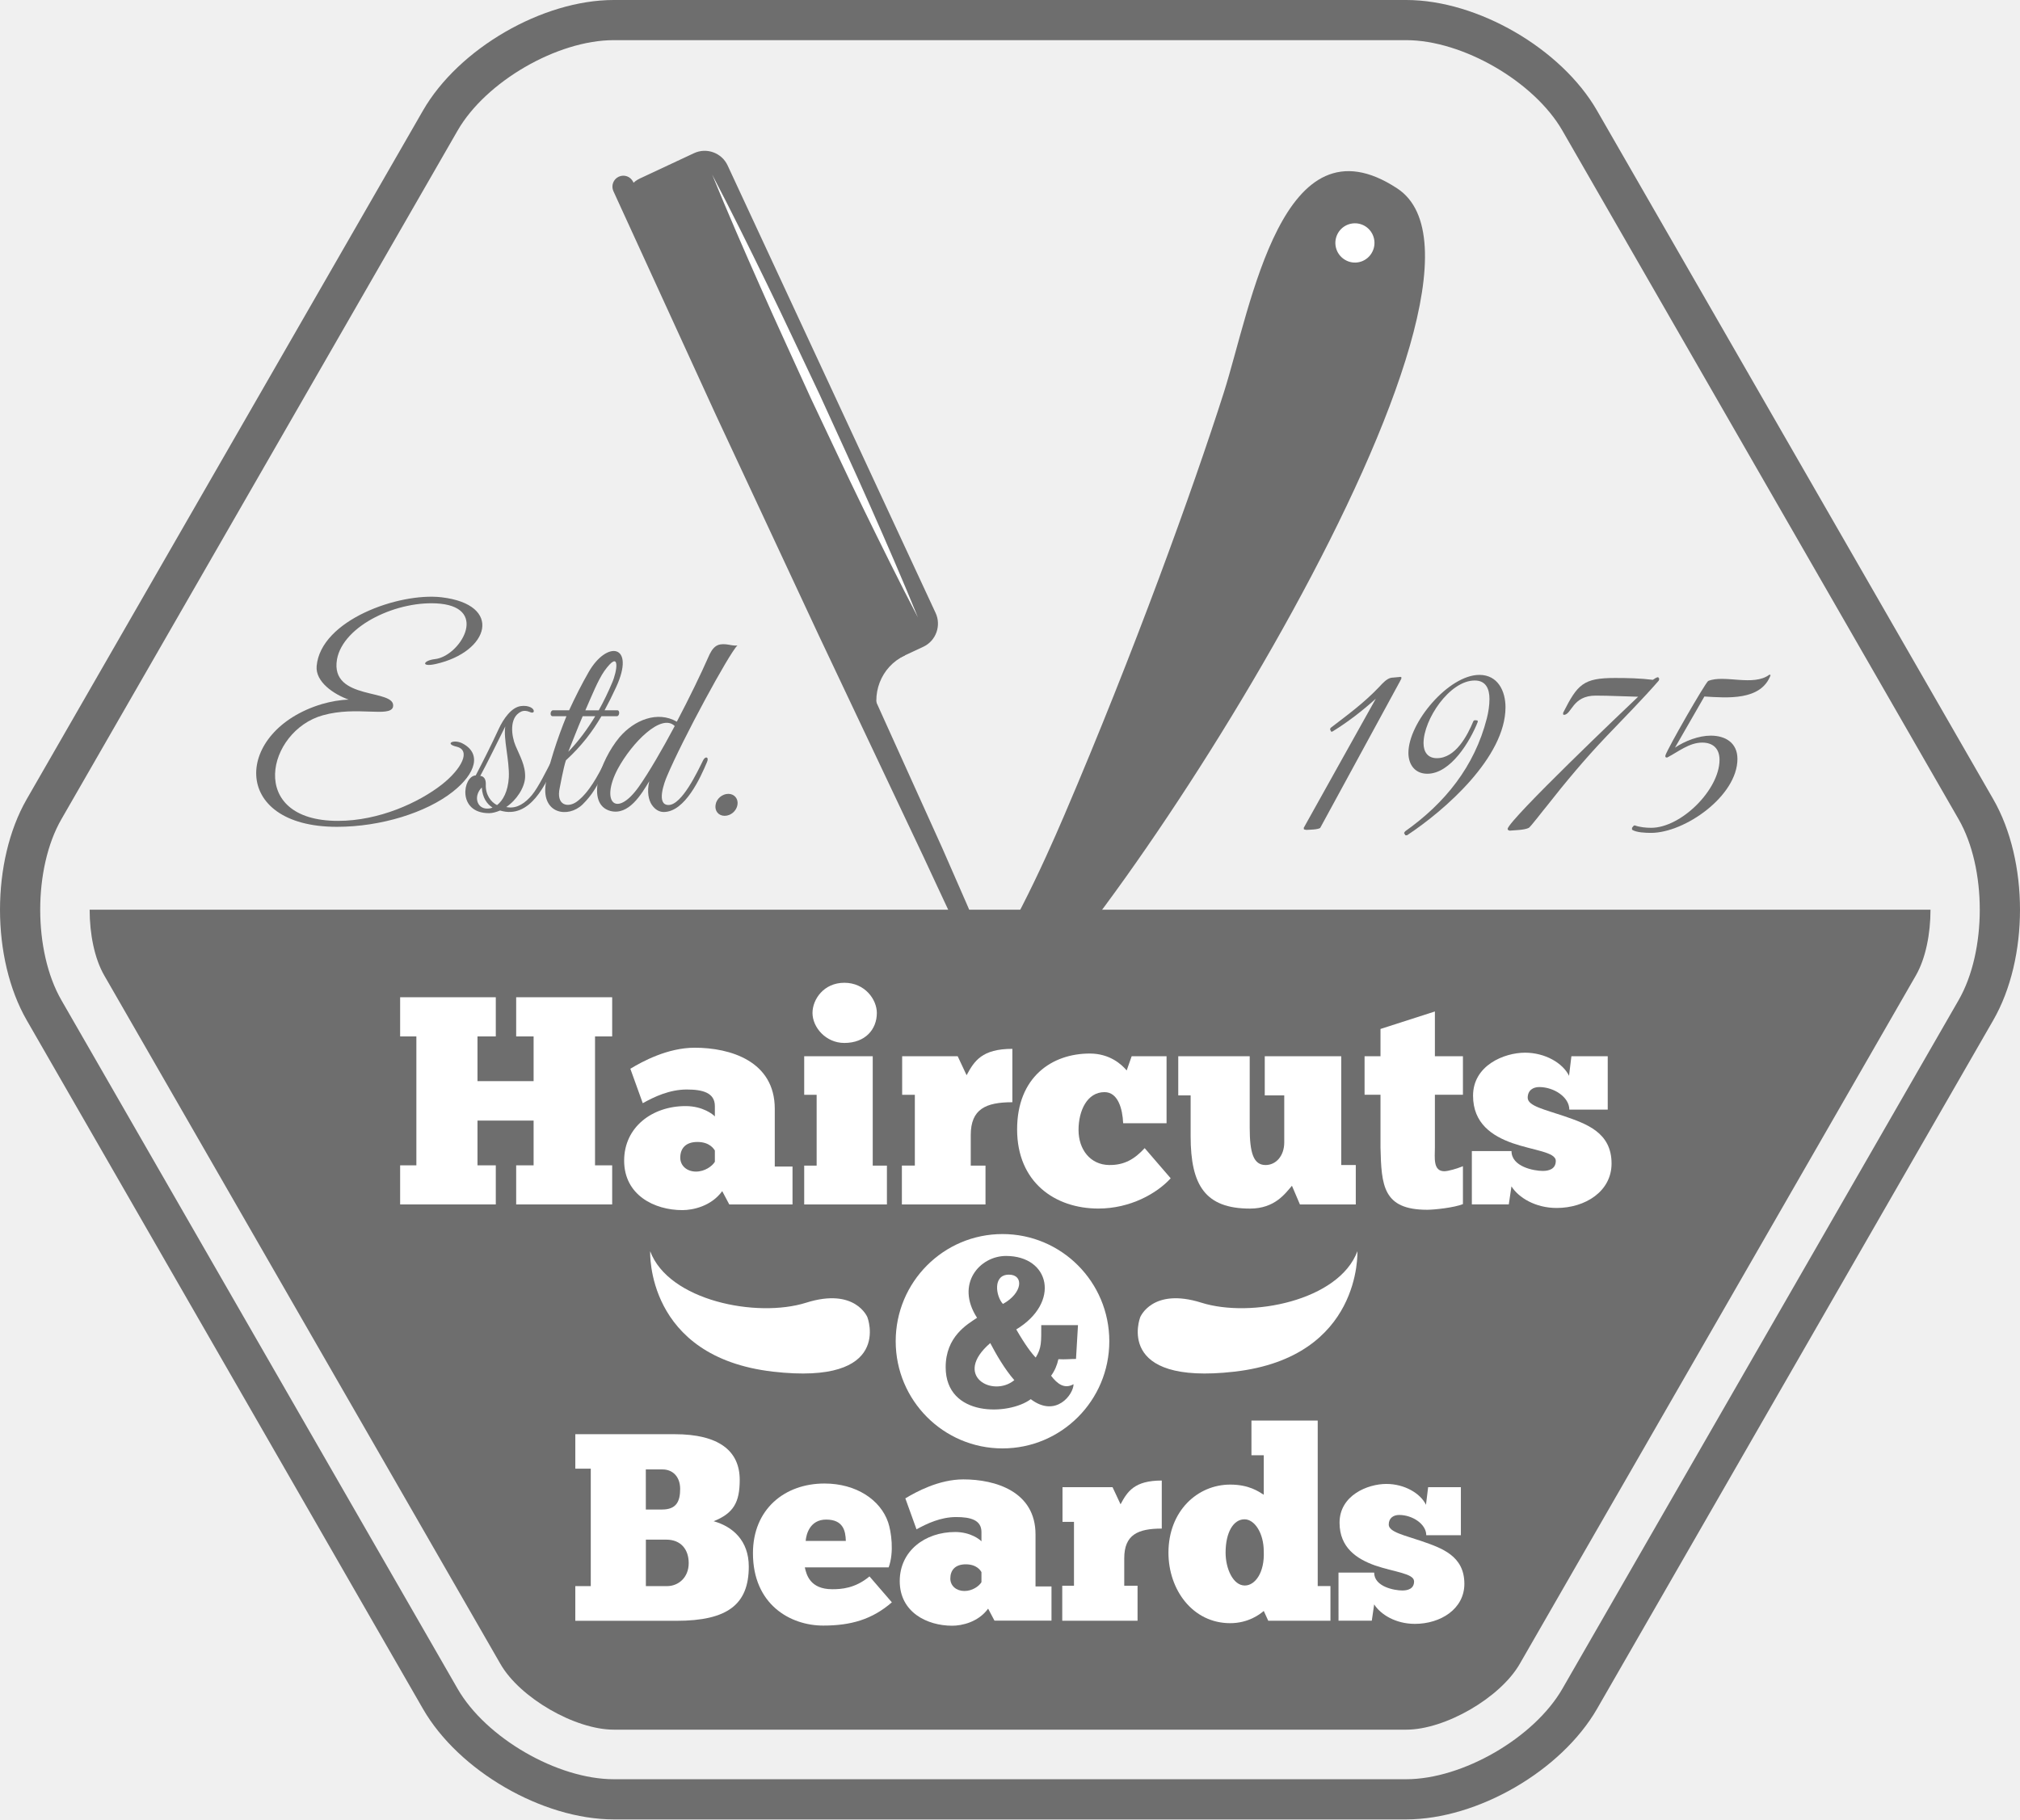
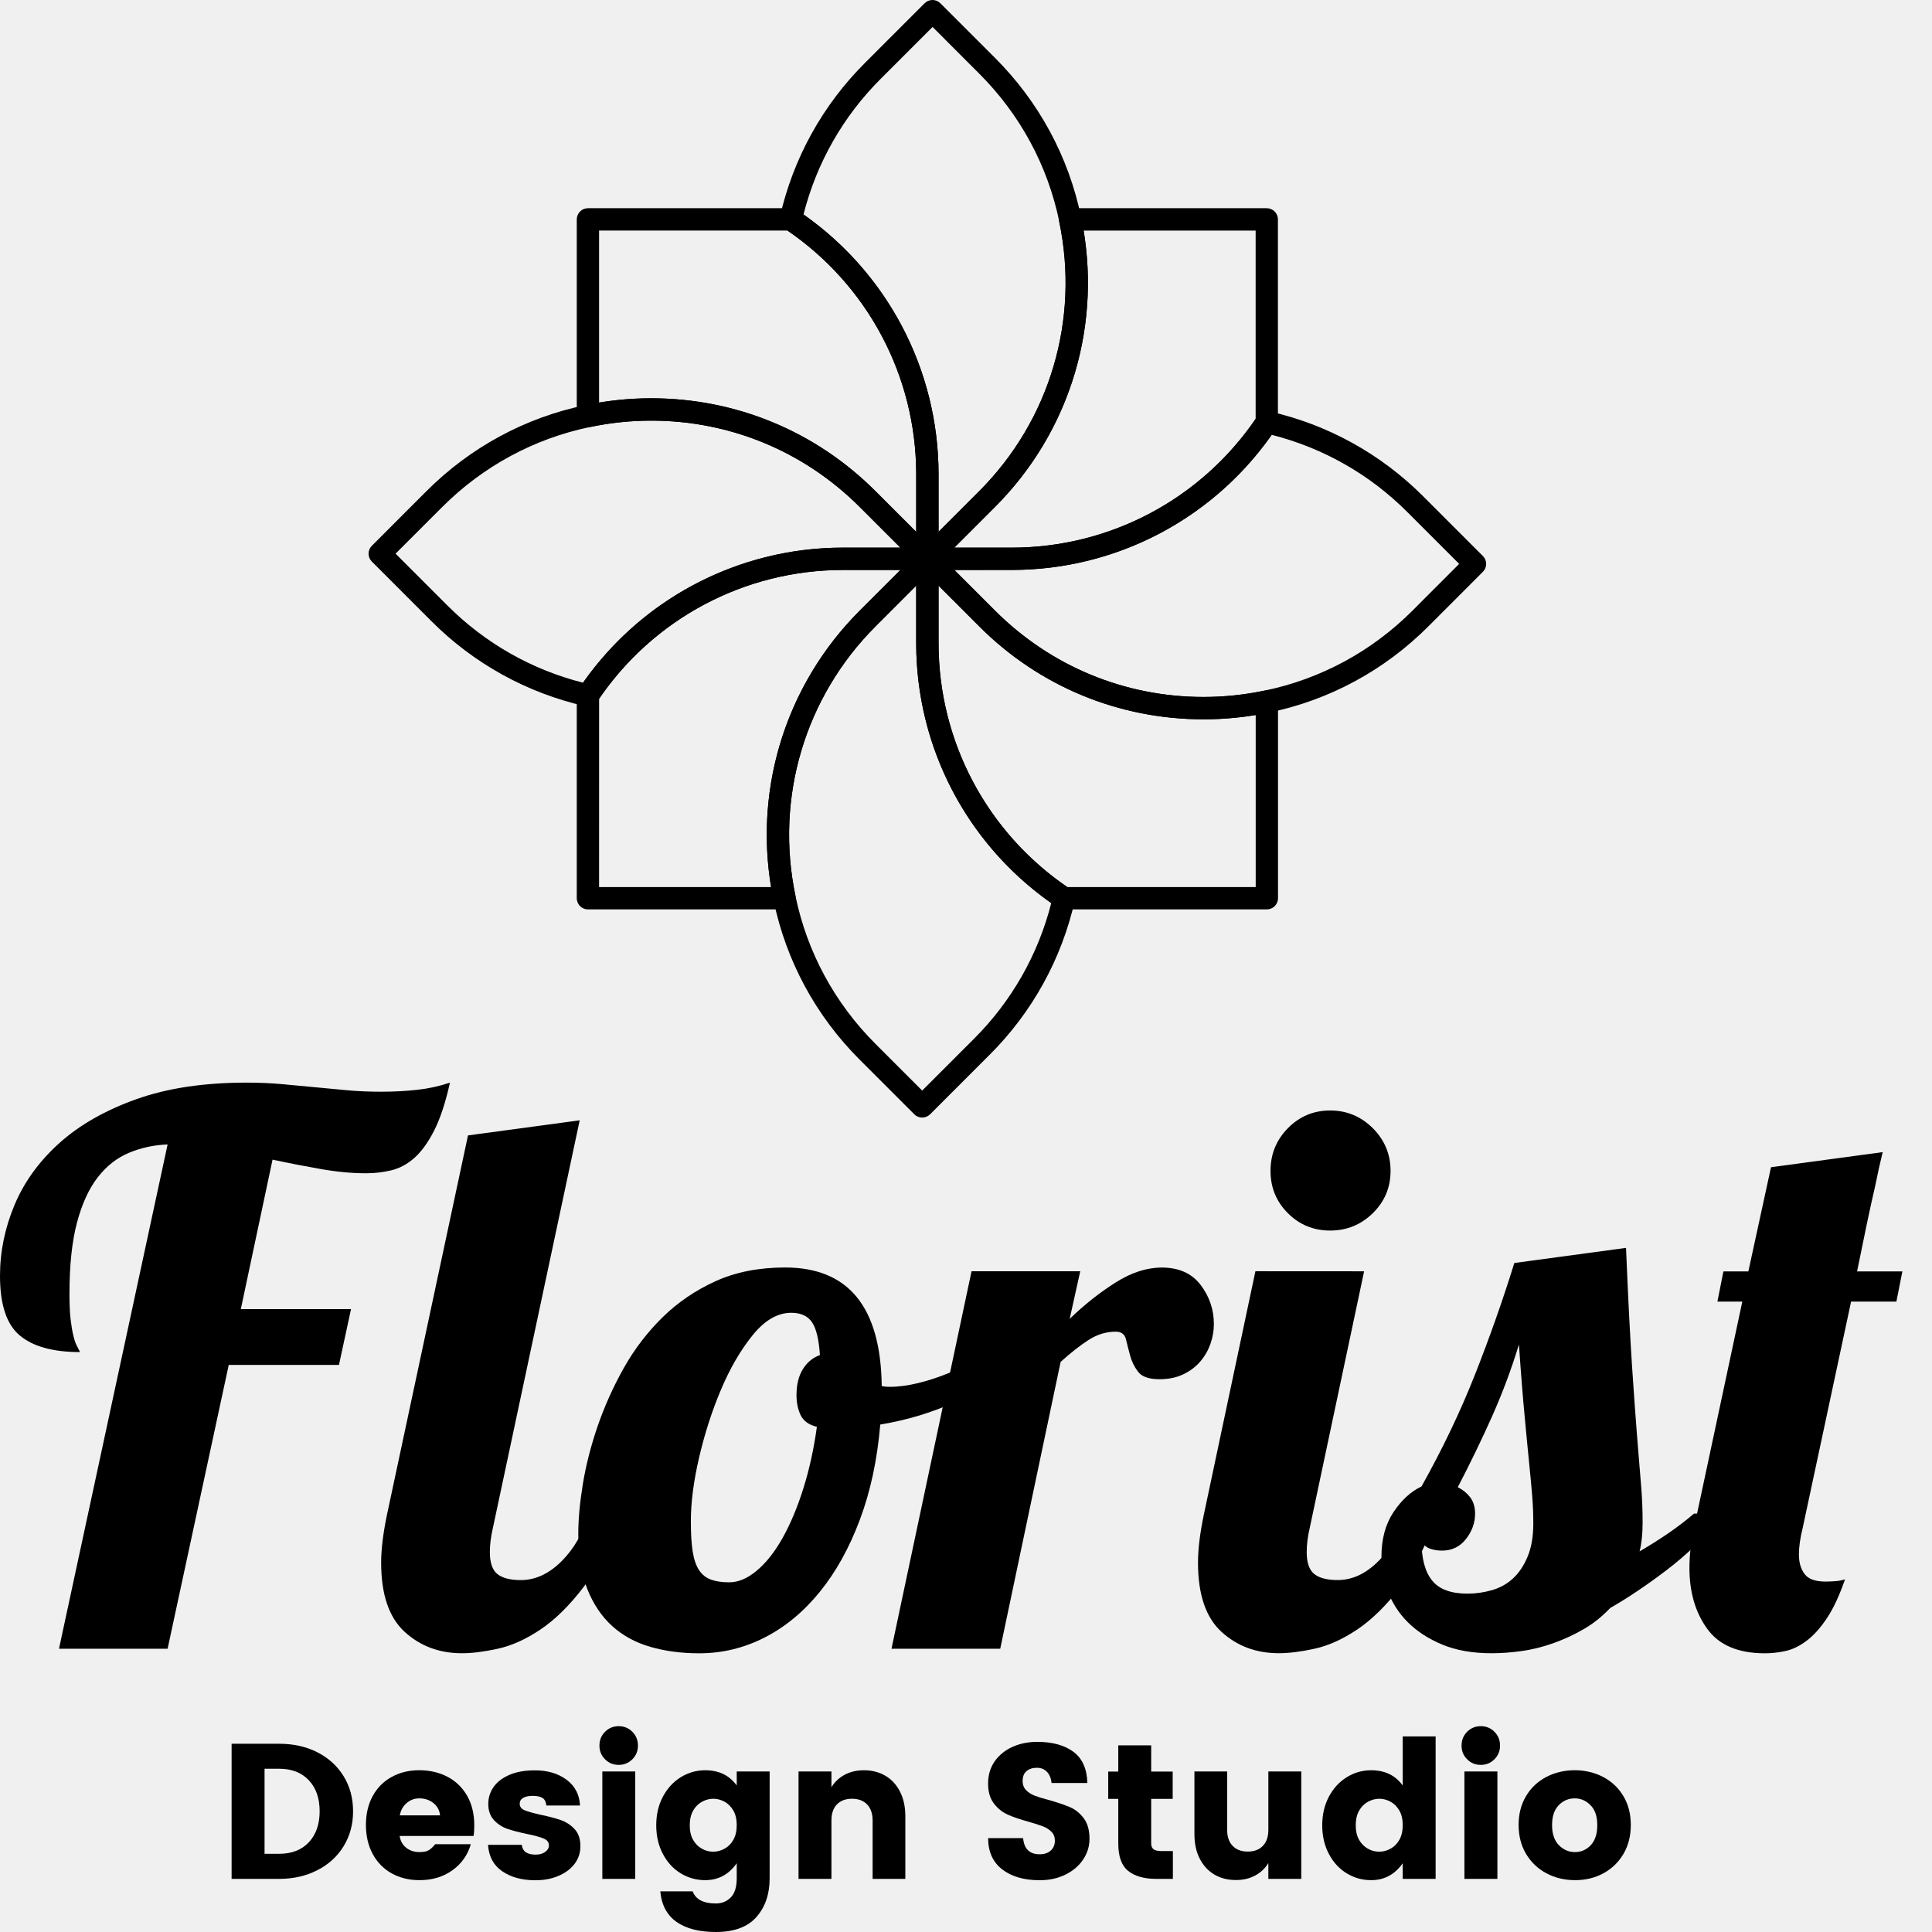
- <svg xmlns="http://www.w3.org/2000/svg" width="111" height="100" viewBox="0 0 111 100" fill="none">
-   <path d="M49.722 36.026L48.006 32.328L45.113 33.681L47.926 39.745L48.359 39.546C47.812 38.198 48.398 36.647 49.722 36.026Z" fill="#6E6E6E" />
-   <path d="M51.411 33.687C51.736 34.384 51.434 35.222 50.74 35.547L47.767 36.937C47.07 37.264 46.24 36.957 45.916 36.262L34.491 11.668C34.164 10.972 34.469 10.134 35.164 9.809L38.132 8.421C38.828 8.094 39.663 8.397 39.985 9.098L51.411 33.687Z" fill="#6E6E6E" />
-   <path d="M53.981 59.142C54.67 58.43 54.673 57.349 54.486 56.309C54.293 55.258 53.918 54.216 53.51 53.192C52.679 51.143 51.681 49.125 50.746 47.089L44.996 34.931L39.308 22.742L33.707 10.508C33.569 10.206 33.703 9.848 34.003 9.711C34.299 9.576 34.645 9.699 34.789 9.992L34.792 9.997C36.743 14.034 38.642 18.097 40.569 22.148L46.236 34.353L51.78 46.617C52.672 48.678 53.61 50.709 54.413 52.842C54.804 53.906 55.175 54.994 55.361 56.162C55.445 56.746 55.493 57.349 55.396 57.969C55.343 58.279 55.266 58.592 55.125 58.889C55 59.166 54.756 59.502 54.581 59.673L54.547 59.707C54.39 59.863 54.139 59.858 53.982 59.7C53.832 59.547 53.832 59.297 53.981 59.142Z" fill="#6E6E6E" />
-   <path d="M39.133 9.594C40.171 11.576 41.162 13.583 42.14 15.594C43.123 17.604 44.06 19.635 45.023 21.653C45.948 23.689 46.891 25.716 47.796 27.761C48.7 29.805 49.597 31.86 50.44 33.935C49.402 31.95 48.416 29.944 47.432 27.935C46.449 25.924 45.511 23.894 44.55 21.876C43.628 19.836 42.682 17.811 41.781 15.764C40.873 13.716 39.979 11.667 39.133 9.594Z" fill="white" />
-   <path d="M54.321 57.133C61.293 51.705 84.4 15.376 76.783 10.359C70.45 6.186 68.77 16.789 67.248 21.582C65.544 26.923 62.298 35.897 58.478 44.821C57.335 47.493 55.22 52.168 53.106 54.774C50.652 57.799 52.556 58.507 54.321 57.133Z" fill="#6E6E6E" />
-   <path d="M54.105 55.601C55.741 53.585 57.613 50.132 59.663 45.341C63.624 36.091 66.884 26.977 68.475 21.983C68.699 21.277 68.921 20.462 69.159 19.599C70.192 15.848 71.751 10.185 74.55 10.759C75.008 10.855 75.524 11.089 76.074 11.451C76.649 11.829 76.966 12.614 77.007 13.787C77.392 23.597 60.045 50.272 54.027 55.699C54.051 55.666 54.079 55.637 54.105 55.601Z" fill="#6E6E6E" />
-   <path d="M75.414 13.834C75.149 14.37 74.504 14.586 73.975 14.317C73.442 14.049 73.227 13.404 73.493 12.868C73.758 12.337 74.403 12.121 74.937 12.387C75.465 12.655 75.681 13.303 75.414 13.834Z" fill="white" />
-   <path d="M55.201 54.397C55.174 54.741 54.868 54.995 54.527 54.965C54.183 54.938 53.931 54.631 53.964 54.287C53.989 53.944 54.293 53.687 54.636 53.722C54.979 53.749 55.231 54.051 55.201 54.397Z" fill="#F9F3F0" />
-   <path d="M77.273 100H33.726C29.806 100 25.202 97.332 23.243 93.926L1.468 56.074C-0.489 52.669 -0.489 47.333 1.468 43.926L23.243 6.076C25.202 2.671 29.806 0 33.726 0H77.273C81.191 0 85.796 2.67 87.756 6.076L109.53 43.926C111.49 47.333 111.49 52.669 109.53 56.074L87.756 93.926C85.794 97.331 81.191 100 77.273 100ZM33.726 2.207C30.624 2.207 26.696 4.483 25.146 7.176L3.373 45.028C1.822 47.724 1.822 52.276 3.373 54.971L25.146 92.821C26.696 95.516 30.623 97.792 33.726 97.792H77.273C80.372 97.792 84.303 95.515 85.853 92.821L107.627 54.971C109.177 52.275 109.177 47.722 107.627 45.028L85.853 7.176C84.303 4.483 80.373 2.207 77.273 2.207H33.726Z" fill="#6E6E6E" />
-   <path d="M4.926 50C4.926 51.34 5.192 52.681 5.726 53.609L27.5 91.459C28.566 93.316 31.594 95.068 33.73 95.068H77.277C79.412 95.068 82.438 93.316 83.507 91.459L105.281 53.609C105.812 52.681 106.082 51.339 106.082 50H4.926Z" fill="#6E6E6E" />
-   <path d="M24.88 43.517C23.429 44.663 20.935 45.445 18.516 45.445C12.603 45.445 12.88 40.146 17.68 38.701C18.176 38.557 18.69 38.465 19.159 38.454C18.337 38.156 17.325 37.478 17.4 36.611C17.622 34.078 21.921 32.562 24.252 32.827C27.67 33.225 26.902 35.832 23.942 36.496C23.108 36.683 23.238 36.303 23.9 36.227C25.249 36.078 26.879 33.459 24.195 33.181C21.905 32.958 18.856 34.36 18.518 36.242C18.121 38.556 21.817 37.818 21.596 38.859C21.421 39.448 19.603 38.79 17.74 39.315C14.673 40.169 13.53 45.118 18.574 45.118C20.836 45.118 23.023 44.106 24.285 43.117C25.369 42.261 25.897 41.235 25.089 41.04C24.414 40.882 24.915 40.615 25.399 40.853C26.466 41.395 26.174 42.5 24.88 43.517Z" fill="#6E6E6E" />
-   <path d="M27.48 44.549C27.265 44.635 27.064 44.695 26.875 44.695C25.096 44.695 25.436 42.648 26.141 42.62C26.535 41.866 27.016 40.911 27.401 40.073C27.666 39.501 28.104 38.877 28.619 38.809C28.839 38.778 29.016 38.809 29.163 38.878C29.426 39.013 29.368 39.265 29.103 39.13C28.957 39.066 28.784 39.044 28.634 39.114C27.961 39.434 28.105 40.454 28.328 40.985C28.562 41.546 28.882 42.076 28.855 42.725C28.828 43.293 28.387 43.973 27.818 44.358L27.917 44.372C28.417 44.443 28.868 44.136 29.236 43.691C29.575 43.281 30.027 42.368 30.335 41.765C30.409 41.618 30.628 41.705 30.552 41.852C30.013 43.076 29.134 45.048 27.48 44.549ZM26.475 43.282C26.007 43.754 26.196 44.443 26.77 44.443C26.874 44.443 26.977 44.429 27.063 44.386C26.757 44.196 26.51 43.843 26.475 43.282ZM27.767 39.923C27.367 40.723 26.744 42.002 26.39 42.648C26.39 42.648 26.712 42.634 26.695 43.119C26.671 43.681 26.978 44.09 27.314 44.251C27.634 44.003 27.917 43.502 27.96 42.725C28.002 41.793 27.649 40.587 27.767 39.923Z" fill="#6E6E6E" />
-   <path d="M33.898 39.365H33.049C32.55 40.218 31.96 40.996 31.098 41.79C30.966 42.175 30.76 43.29 30.76 43.29C30.537 44.284 31.216 44.412 31.7 44.059C32.371 43.557 32.856 42.63 33.257 41.835C33.371 41.568 33.591 41.626 33.445 41.921C32.799 43.277 32.55 43.675 32.007 44.221C31.215 44.982 29.763 44.734 29.983 43.115C30.113 42.115 30.658 40.511 31.127 39.364H30.362C30.201 39.364 30.231 39.039 30.394 39.039H31.273C31.611 38.304 31.978 37.581 32.343 36.946C33.356 35.166 34.943 35.414 33.855 37.771C33.652 38.215 33.445 38.625 33.222 39.039H33.926C34.075 39.041 34.047 39.365 33.898 39.365ZM32.019 39.365C31.71 40.086 31.436 40.806 31.227 41.321C31.786 40.746 32.283 40.071 32.709 39.365H32.019ZM33.204 36.888C32.856 37.392 32.535 38.202 32.166 39.041H32.902C33.18 38.541 33.428 38.024 33.632 37.536C33.912 36.917 34.12 35.61 33.204 36.888Z" fill="#6E6E6E" />
-   <path d="M36.648 42.671C36.501 43.01 36.048 44.245 36.736 44.245C37.468 44.245 38.323 42.422 38.629 41.804C38.747 41.54 38.983 41.597 38.847 41.893C38.5 42.719 37.647 44.63 36.473 44.63C36.238 44.63 36.005 44.512 35.815 44.233C35.65 43.983 35.536 43.539 35.678 42.938C35.242 43.656 34.55 44.836 33.539 44.573C32.161 44.191 32.966 41.818 34.038 40.525C34.857 39.565 36.136 39.056 37.192 39.666C37.895 38.331 38.545 36.978 38.896 36.178C39.169 35.518 39.416 35.369 39.891 35.413C40.081 35.43 40.303 35.505 40.522 35.476C40.081 35.886 37.5 40.643 36.648 42.671ZM33.949 42.258C32.979 44.085 33.861 44.999 35.109 43.233C35.65 42.466 36.388 41.2 37.077 39.905C36.341 39.18 34.727 40.819 33.949 42.258Z" fill="#6E6E6E" />
-   <path d="M39.821 44.84C39.484 44.84 39.266 44.577 39.321 44.238C39.368 43.899 39.687 43.633 40.024 43.633C40.35 43.633 40.581 43.899 40.524 44.238C40.467 44.577 40.155 44.84 39.821 44.84Z" fill="#6E6E6E" />
-   <path d="M76.931 37.445L72.544 45.508C72.397 45.602 71.961 45.602 71.781 45.614C71.757 45.614 71.684 45.587 71.653 45.587L71.641 45.5C72.97 43.128 74.278 40.757 75.601 38.403C74.851 39.078 74.073 39.681 73.206 40.214H73.149L73.088 40.092L73.116 40.008C74.1 39.254 74.967 38.622 75.804 37.738C75.964 37.564 76.215 37.282 76.464 37.25L76.916 37.209C76.943 37.195 76.979 37.209 77.006 37.223V37.297L76.931 37.445Z" fill="#6E6E6E" />
-   <path d="M77.315 45.911H77.226L77.152 45.781L77.213 45.692C79.398 44.146 81.028 42.131 81.703 39.481C81.789 39.14 81.847 38.773 81.847 38.416C81.847 37.873 81.657 37.402 81.039 37.402C79.648 37.402 78.224 39.553 78.224 40.848C78.224 41.317 78.446 41.672 78.958 41.672C79.987 41.672 80.632 40.435 80.969 39.623L81.03 39.584L81.19 39.598L81.206 39.67C80.793 40.73 79.721 42.528 78.431 42.528C77.757 42.528 77.393 42.029 77.393 41.38C77.393 39.715 79.608 37.094 81.293 37.094C82.304 37.094 82.728 37.978 82.728 38.872C82.727 41.613 79.413 44.528 77.315 45.911Z" fill="#6E6E6E" />
-   <path d="M91.149 37.41C90.236 38.459 89.239 39.457 88.272 40.474C87.112 41.692 86.025 42.99 84.987 44.316C84.879 44.433 84.087 45.479 84.001 45.505C83.751 45.628 83.239 45.628 82.947 45.656L82.858 45.61L82.844 45.553C82.987 44.981 89.299 38.972 90.016 38.295C89.239 38.279 88.463 38.233 87.685 38.233C86.394 38.233 86.38 39.266 85.938 39.293L85.895 39.266V39.177C86.686 37.617 86.993 37.264 88.741 37.264C89.429 37.264 90.135 37.279 90.826 37.365C90.883 37.322 91.044 37.219 91.115 37.219L91.178 37.308L91.149 37.41Z" fill="#6E6E6E" />
-   <path d="M93.657 38.282L92.041 41.093C92.585 40.726 93.346 40.433 94.007 40.433C94.813 40.433 95.473 40.829 95.473 41.713C95.473 43.746 92.585 45.778 90.725 45.778C90.444 45.778 89.915 45.762 89.68 45.602V45.499L89.766 45.391L89.822 45.364C90.101 45.465 90.442 45.499 90.732 45.499C92.377 45.499 94.489 43.406 94.489 41.761C94.489 41.154 94.138 40.815 93.536 40.815C92.819 40.815 92.218 41.326 91.6 41.642L91.514 41.61V41.523C91.641 41.122 93.669 37.593 93.864 37.429C94.753 37.06 96.353 37.751 97.235 37.078L97.296 37.107C96.766 38.532 94.886 38.355 93.657 38.282Z" fill="#6E6E6E" />
-   <path d="M60.957 73.718C60.957 76.974 58.33 79.609 55.088 79.609C51.847 79.609 49.219 76.974 49.219 73.718C49.219 70.464 51.847 67.828 55.088 67.828C58.329 67.827 60.957 70.463 60.957 73.718Z" fill="white" />
-   <path d="M27.244 54.812V56.965H26.238V59.423H29.322V56.965H28.364V54.812H33.639V56.965H32.697V64.051H33.639V66.199H28.364V64.051H29.322V61.591H26.238V64.051H27.244V66.199H21.988V64.051H22.88V56.965H21.988V54.812H27.244Z" fill="white" />
-   <path d="M34.638 58.742C35.286 58.35 36.681 57.586 38.175 57.586C40.123 57.586 42.574 58.319 42.574 60.943V64.117H43.549V66.2H40.074L39.686 65.468C39.083 66.299 38.077 66.512 37.495 66.512C35.951 66.512 34.297 65.681 34.297 63.792C34.297 61.951 35.839 60.794 37.673 60.794C38.631 60.794 39.199 61.265 39.282 61.364V60.794C39.282 60.061 38.615 59.883 37.741 59.883C36.781 59.883 35.939 60.291 35.32 60.635L34.638 58.742ZM39.282 63.237C39.233 63.158 39.005 62.766 38.324 62.766C37.673 62.766 37.381 63.124 37.381 63.629C37.381 64.083 37.756 64.394 38.243 64.394C38.729 64.394 39.135 64.1 39.282 63.855V63.237Z" fill="white" />
-   <path d="M44.191 66.199V64.065H44.875V60.175H44.191V58.056H47.957V64.065H48.737V66.199H44.191ZM46.397 54.016C47.521 54.016 48.183 54.929 48.183 55.676C48.183 56.574 47.551 57.324 46.397 57.324C45.376 57.324 44.647 56.462 44.647 55.676C44.648 54.929 45.264 54.016 46.397 54.016Z" fill="white" />
-   <path d="M49.559 66.198V64.064H50.271V60.174H49.574V58.055H52.626L53.115 59.098C53.535 58.317 53.958 57.648 55.63 57.648V60.582C54.171 60.582 53.343 60.955 53.343 62.389V64.066H54.154V66.2H49.559V66.198Z" fill="white" />
-   <path d="M61.718 61.736C61.685 60.952 61.439 60.027 60.694 60.027C59.736 60.027 59.266 61.049 59.266 62.108C59.266 63.166 59.899 64.014 60.937 64.033C61.797 64.049 62.364 63.689 62.901 63.105L64.33 64.763C63.568 65.599 62.107 66.426 60.356 66.426C57.967 66.426 55.891 64.977 55.891 62.077C55.891 59.196 57.806 57.906 59.884 57.906C60.989 57.906 61.637 58.509 61.912 58.836L62.186 58.053H64.103V61.736H61.718Z" fill="white" />
-   <path d="M68.672 58.055V61.983C68.672 63.381 68.884 64.034 69.546 64.034C70.117 64.034 70.57 63.53 70.57 62.793V60.205H69.499V58.055H73.702V64.034H74.501V66.199H71.431L70.993 65.173C70.635 65.581 70.067 66.428 68.689 66.428C66.237 66.428 65.426 65.159 65.426 62.452V60.205H64.746V58.055H68.672Z" fill="white" />
-   <path d="M75.859 58.053V56.555L78.848 55.594V58.054H80.389V60.172H78.848V63.074C78.848 63.627 78.734 64.375 79.368 64.375C79.578 64.375 80.08 64.228 80.389 64.098V66.181C79.9 66.381 78.797 66.493 78.424 66.493C75.989 66.493 75.91 65.158 75.859 63.074V60.172H74.984V58.054H75.859V58.053Z" fill="white" />
-   <path d="M80.881 63.267H83.058C83.058 64.13 84.291 64.358 84.778 64.358C85.1 64.358 85.491 64.261 85.491 63.807C85.491 63.317 84.273 63.235 83.107 62.83C82.004 62.438 80.945 61.753 80.945 60.223C80.945 58.561 82.651 57.859 83.802 57.859C84.905 57.859 85.878 58.429 86.219 59.13L86.349 58.054H88.346V60.988H86.235C86.235 60.303 85.392 59.748 84.581 59.748C84.239 59.748 83.948 59.929 83.948 60.337C83.948 60.791 84.903 60.988 85.944 61.344C87.176 61.77 88.556 62.24 88.556 63.951C88.556 65.483 87.11 66.394 85.539 66.394C84.368 66.394 83.443 65.824 83.055 65.205L82.909 66.197H80.879V63.267H80.881Z" fill="white" />
-   <path d="M59.236 72.835L59.127 74.692C58.833 74.692 58.527 74.728 58.159 74.706C58.085 75.036 57.966 75.329 57.758 75.615C58.1 76.069 58.501 76.364 58.992 76.079C58.992 76.642 58.024 77.948 56.641 76.903C55.441 77.799 51.965 77.911 51.965 75.145C51.965 73.462 53.153 72.788 53.69 72.431C52.482 70.565 53.84 69.031 55.281 69.031C57.694 69.031 58.292 71.585 55.844 73.07C56.332 73.918 56.688 74.385 56.913 74.616C57.238 74.078 57.217 73.782 57.217 72.834H59.236V72.835ZM54.415 73.82C52.322 75.622 54.561 76.831 55.737 75.858C55.199 75.247 54.71 74.385 54.415 73.82ZM55.112 71.669C56.202 71.069 56.273 70.059 55.441 70.059C54.538 70.059 54.721 71.252 55.112 71.669Z" fill="#6E6E6E" />
-   <path d="M31.614 87.178H32.463V80.722H31.614V78.828H37.068C39.495 78.828 40.648 79.737 40.648 81.338C40.648 82.571 40.312 83.172 39.216 83.612C40.269 83.905 41.146 84.684 41.146 86.103C41.146 88.177 39.991 89.085 37.171 89.085H31.613L31.614 87.178ZM35.489 82.968H36.38C37.154 82.968 37.375 82.54 37.375 81.837C37.375 81.161 36.964 80.765 36.408 80.765H35.488L35.489 82.968ZM36.658 87.178C37.273 87.178 37.845 86.711 37.845 85.914C37.845 85.167 37.419 84.624 36.616 84.624H35.491V87.178H36.658Z" fill="white" />
-   <path d="M49.008 88.069C47.925 89.01 46.756 89.347 45.236 89.347C43.423 89.347 41.375 88.186 41.375 85.368C41.375 82.964 43.1 81.539 45.308 81.539C47.048 81.539 48.379 82.435 48.801 83.665C48.977 84.181 49.139 85.313 48.833 86.147H44.225C44.314 86.543 44.506 87.349 45.733 87.349C46.231 87.349 46.988 87.305 47.779 86.645L49.008 88.069ZM46.479 84.695C46.464 84.136 46.332 83.521 45.397 83.521C44.507 83.521 44.301 84.327 44.272 84.695H46.479Z" fill="white" />
-   <path d="M49.749 82.355C50.335 82.002 51.591 81.312 52.937 81.312C54.693 81.312 56.902 81.974 56.902 84.335V87.197H57.78V89.076H54.647L54.298 88.416C53.756 89.162 52.85 89.355 52.325 89.355C50.934 89.355 49.441 88.608 49.441 86.904C49.441 85.244 50.832 84.204 52.486 84.204C53.346 84.204 53.857 84.63 53.931 84.718V84.204C53.931 83.541 53.33 83.382 52.542 83.382C51.681 83.382 50.92 83.749 50.363 84.057L49.749 82.355ZM53.931 86.406C53.888 86.332 53.684 85.98 53.069 85.98C52.486 85.98 52.221 86.305 52.221 86.761C52.221 87.169 52.557 87.446 52.996 87.446C53.434 87.446 53.799 87.182 53.931 86.963V86.406Z" fill="white" />
-   <path d="M58.371 89.078V87.157H59.016V83.648H58.385V81.741H61.135L61.575 82.68C61.952 81.977 62.334 81.375 63.84 81.375V84.016C62.524 84.016 61.778 84.354 61.778 85.649V87.158H62.509V89.08H58.371V89.078Z" fill="white" />
-   <path d="M68.768 79.984V78.078H72.409V87.174H73.109V89.082H69.691L69.444 88.542C69.25 88.715 68.604 89.215 67.6 89.215C65.538 89.215 64.207 87.38 64.207 85.34C64.207 83.052 65.8 81.598 67.6 81.598C68.636 81.598 69.163 81.98 69.444 82.157V79.985L68.768 79.984ZM68.403 87.145C68.972 87.145 69.498 86.426 69.444 85.267C69.444 84.27 68.943 83.506 68.386 83.506C67.774 83.506 67.347 84.227 67.347 85.34C67.347 86.22 67.76 87.145 68.403 87.145Z" fill="white" />
-   <path d="M73.551 86.436H75.511C75.511 87.214 76.622 87.418 77.06 87.418C77.353 87.418 77.704 87.331 77.704 86.918C77.704 86.479 76.607 86.405 75.554 86.041C74.56 85.686 73.609 85.068 73.609 83.692C73.609 82.195 75.143 81.562 76.183 81.562C77.178 81.562 78.055 82.08 78.358 82.708L78.477 81.74H80.276V84.382H78.374C78.374 83.767 77.614 83.267 76.884 83.267C76.578 83.267 76.312 83.43 76.312 83.796C76.312 84.207 77.177 84.382 78.112 84.703C79.222 85.087 80.468 85.51 80.468 87.052C80.468 88.431 79.165 89.253 77.747 89.253C76.695 89.253 75.862 88.739 75.511 88.181L75.381 89.077H73.552L73.551 86.436Z" fill="white" />
-   <path d="M62.654 72.401C62.654 72.401 63.315 70.746 66.023 71.602C68.732 72.454 73.574 71.494 74.589 68.773C74.589 68.773 74.853 74.579 67.844 75.39C61.204 76.154 62.654 72.401 62.654 72.401Z" fill="white" />
-   <path d="M47.665 72.401C47.665 72.401 47 70.746 44.294 71.602C41.588 72.454 36.744 71.494 35.728 68.773C35.728 68.773 35.465 74.579 42.475 75.39C49.112 76.154 47.665 72.401 47.665 72.401Z" fill="white" />
+ <svg xmlns="http://www.w3.org/2000/svg" width="60" height="60" viewBox="0 0 60 60" fill="none">
+   <path d="M31.419 17.701H28.799C28.659 17.701 28.533 17.615 28.478 17.487C28.425 17.356 28.453 17.207 28.553 17.109L30.406 15.256C32.603 13.059 33.532 9.928 32.894 6.885C32.872 6.783 32.898 6.676 32.964 6.595C33.03 6.514 33.129 6.466 33.233 6.466H39.339C39.53 6.466 39.687 6.621 39.687 6.814V13.116C39.687 13.184 39.666 13.252 39.629 13.308C37.792 16.058 34.722 17.701 31.419 17.701ZM29.637 17.008H31.419C34.456 17.008 37.28 15.514 38.995 13.008V7.161H33.653C34.173 10.302 33.16 13.485 30.898 15.748L29.637 17.008Z" fill="black" />
+   <path d="M39.343 28.242H33.041C32.973 28.242 32.905 28.221 32.848 28.184C30.097 26.347 28.454 23.277 28.454 19.973V17.353C28.454 17.213 28.538 17.085 28.668 17.033C28.797 16.98 28.948 17.009 29.046 17.109L30.899 18.961C32.63 20.692 34.931 21.645 37.377 21.645C38.013 21.645 38.649 21.578 39.27 21.448C39.373 21.426 39.479 21.452 39.561 21.517C39.642 21.584 39.69 21.682 39.69 21.787V27.893C39.69 28.087 39.534 28.242 39.343 28.242ZM33.148 27.549H38.997V22.206C38.463 22.294 37.92 22.339 37.38 22.339C34.747 22.339 32.272 21.315 30.411 19.452L29.15 18.191V19.973C29.147 23.011 30.641 25.835 33.148 27.549Z" fill="black" />
+   <path d="M24.365 28.242H18.259C18.068 28.242 17.912 28.087 17.912 27.894V21.593C17.912 21.524 17.932 21.456 17.97 21.4C19.806 18.649 22.876 17.006 26.18 17.006H28.8C28.941 17.006 29.067 17.09 29.12 17.22C29.174 17.35 29.145 17.499 29.045 17.598L27.192 19.451C24.995 21.648 24.066 24.777 24.704 27.822C24.726 27.925 24.7 28.03 24.635 28.111C24.568 28.195 24.47 28.242 24.365 28.242ZM18.605 27.549H23.947C23.425 24.406 24.439 21.225 26.701 18.961L27.962 17.701H26.18C23.144 17.701 20.32 19.194 18.606 21.7L18.605 27.549Z" fill="black" />
+   <path d="M28.8 17.701C28.71 17.701 28.621 17.666 28.554 17.599L26.701 15.747C24.97 14.016 22.671 13.063 20.223 13.063C19.588 13.063 18.951 13.13 18.33 13.26C18.227 13.283 18.122 13.256 18.04 13.189C17.959 13.124 17.912 13.024 17.912 12.92V6.814C17.912 6.623 18.067 6.466 18.259 6.466H24.561C24.629 6.466 24.697 6.487 24.753 6.524C27.505 8.361 29.148 11.431 29.148 14.735V17.355C29.148 17.495 29.064 17.623 28.933 17.676C28.89 17.692 28.845 17.701 28.8 17.701ZM20.223 12.369C22.856 12.369 25.331 13.393 27.192 15.256L28.453 16.517V14.735C28.453 11.698 26.959 8.875 24.454 7.16H18.605V12.502C19.139 12.414 19.682 12.369 20.223 12.369Z" fill="black" />
+   <path d="M28.801 17.701C28.756 17.701 28.711 17.692 28.668 17.675C28.538 17.621 28.454 17.494 28.454 17.353V14.733C28.454 11.662 26.927 8.808 24.368 7.1C24.248 7.02 24.19 6.876 24.221 6.735C24.631 4.922 25.544 3.269 26.861 1.955L28.714 0.102C28.85 -0.034 29.069 -0.034 29.205 0.102L30.898 1.795C32.262 3.156 33.187 4.867 33.574 6.741C34.262 10.015 33.262 13.382 30.898 15.745L29.046 17.598C28.979 17.666 28.891 17.701 28.801 17.701ZM24.954 6.66C27.585 8.51 29.148 11.51 29.148 14.733V16.515L30.409 15.255C32.606 13.057 33.535 9.927 32.897 6.883C32.537 5.139 31.677 3.551 30.41 2.286L28.962 0.837L27.354 2.445C26.183 3.612 25.358 5.065 24.954 6.66Z" fill="black" />
+   <path d="M18.258 21.942C18.232 21.942 18.207 21.939 18.181 21.933C16.368 21.523 14.715 20.61 13.4 19.293L11.548 17.44C11.412 17.304 11.412 17.086 11.548 16.95L13.241 15.256C14.602 13.893 16.313 12.966 18.188 12.58C18.854 12.44 19.54 12.369 20.223 12.369C22.856 12.369 25.331 13.393 27.192 15.256L29.045 17.109C29.145 17.209 29.174 17.358 29.12 17.486C29.067 17.617 28.941 17.701 28.8 17.701H26.181C23.109 17.701 20.255 19.228 18.547 21.787C18.482 21.885 18.372 21.942 18.258 21.942ZM12.285 17.194L13.893 18.802C15.059 19.972 16.512 20.798 18.107 21.202C19.957 18.571 22.957 17.008 26.181 17.008H27.962L26.702 15.747C24.971 14.016 22.671 13.063 20.223 13.063C19.588 13.063 18.951 13.13 18.33 13.26C16.588 13.621 14.998 14.48 13.733 15.747L12.285 17.194Z" fill="black" />
+   <path d="M28.641 34.707C28.552 34.707 28.462 34.674 28.395 34.606L26.701 32.912C25.338 31.552 24.413 29.841 24.025 27.967C23.337 24.693 24.337 21.326 26.701 18.963L28.554 17.11C28.654 17.01 28.803 16.981 28.931 17.035C29.062 17.088 29.146 17.216 29.146 17.355V19.974C29.146 23.046 30.673 25.9 33.232 27.608C33.352 27.687 33.41 27.834 33.378 27.973C32.968 29.786 32.055 31.439 30.738 32.753L28.885 34.606C28.817 34.672 28.729 34.707 28.641 34.707ZM28.452 18.191L27.192 19.452C24.995 21.649 24.065 24.778 24.704 27.823C25.064 29.568 25.924 31.155 27.19 32.42L28.639 33.869L30.247 32.261C31.417 31.095 32.243 29.641 32.647 28.046C30.016 26.195 28.452 23.196 28.452 19.973V18.191Z" fill="black" />
+   <path d="M37.378 22.339C34.745 22.339 32.27 21.315 30.409 19.452L28.556 17.599C28.456 17.499 28.427 17.35 28.481 17.221C28.534 17.091 28.662 17.007 28.802 17.007H31.422C34.493 17.007 37.347 15.48 39.055 12.921C39.135 12.803 39.281 12.743 39.42 12.775C41.233 13.185 42.886 14.098 44.2 15.415L46.053 17.268C46.118 17.333 46.154 17.421 46.154 17.512C46.154 17.605 46.118 17.693 46.053 17.758L44.36 19.452C42.999 20.815 41.288 21.742 39.414 22.128C38.745 22.268 38.061 22.339 37.378 22.339ZM29.639 17.701L30.899 18.961C32.63 20.692 34.931 21.645 37.378 21.645C38.013 21.645 38.65 21.578 39.271 21.448C41.015 21.087 42.603 20.228 43.868 18.961L45.316 17.512L43.708 15.904C42.542 14.735 41.089 13.908 39.494 13.505C37.642 16.136 34.644 17.699 31.42 17.699L29.639 17.701Z" fill="black" />
+   <path d="M10.902 40.653L10.527 42.388H7.104L5.205 51.203H1.832L5.205 35.542C4.782 35.558 4.384 35.644 4.009 35.8C3.634 35.956 3.31 36.209 3.037 36.561C2.763 36.913 2.547 37.382 2.391 37.968C2.235 38.554 2.157 39.294 2.157 40.184C2.157 40.497 2.168 40.756 2.191 40.958C2.216 41.162 2.242 41.33 2.274 41.462C2.304 41.595 2.339 41.701 2.379 41.779C2.419 41.857 2.453 41.928 2.485 41.99C1.647 41.99 1.025 41.818 0.615 41.475C0.204 41.132 0 40.514 0 39.622C0 38.871 0.151 38.137 0.452 37.419C0.754 36.7 1.219 36.06 1.847 35.496C2.475 34.933 3.271 34.48 4.232 34.137C5.193 33.794 6.331 33.622 7.644 33.622C8.05 33.622 8.421 33.638 8.758 33.669C9.095 33.701 9.427 33.732 9.754 33.762C10.082 33.794 10.414 33.824 10.75 33.856C11.085 33.888 11.449 33.904 11.841 33.904C12.232 33.904 12.602 33.884 12.954 33.846C13.306 33.807 13.646 33.732 13.974 33.623C13.834 34.248 13.669 34.745 13.482 35.112C13.294 35.48 13.091 35.761 12.873 35.956C12.654 36.152 12.415 36.28 12.158 36.344C11.9 36.406 11.638 36.437 11.372 36.437C10.935 36.437 10.47 36.395 9.977 36.308C9.485 36.222 8.979 36.124 8.464 36.014L7.479 40.656H10.902V40.653Z" fill="black" />
+   <path d="M18.003 34.792L15.307 47.453C15.245 47.719 15.213 47.968 15.213 48.204C15.213 48.532 15.291 48.758 15.447 48.884C15.603 49.008 15.845 49.071 16.174 49.071C16.627 49.071 17.049 48.875 17.44 48.485C17.831 48.094 18.112 47.602 18.284 47.007H19.27C18.941 47.961 18.558 48.722 18.12 49.292C17.683 49.864 17.238 50.301 16.785 50.605C16.331 50.91 15.89 51.109 15.46 51.203C15.03 51.297 14.658 51.343 14.346 51.343C13.642 51.343 13.049 51.12 12.564 50.676C12.079 50.23 11.837 49.515 11.837 48.531C11.837 48.108 11.9 47.602 12.025 47.007L14.534 35.261L18.003 34.792Z" fill="black" />
+   <path d="M24.381 39.363C26.351 39.363 27.352 40.591 27.383 43.044C27.445 43.06 27.532 43.069 27.641 43.069C27.906 43.069 28.2 43.029 28.521 42.951C28.841 42.873 29.161 42.767 29.482 42.634C29.802 42.501 30.116 42.349 30.42 42.177C30.724 42.005 31.002 41.834 31.252 41.662L31.463 42.296C31.009 42.781 30.42 43.19 29.693 43.526C28.967 43.862 28.182 44.1 27.337 44.241C27.244 45.335 27.033 46.321 26.704 47.195C26.376 48.071 25.962 48.818 25.461 49.434C24.96 50.052 24.39 50.525 23.75 50.852C23.109 51.181 22.429 51.345 21.711 51.345C21.164 51.345 20.659 51.278 20.199 51.145C19.737 51.012 19.343 50.797 19.015 50.501C18.686 50.204 18.428 49.821 18.24 49.352C18.052 48.883 17.959 48.312 17.959 47.641C17.959 47.188 18.006 46.671 18.1 46.094C18.194 45.516 18.346 44.917 18.557 44.3C18.769 43.684 19.038 43.082 19.366 42.495C19.695 41.909 20.097 41.381 20.573 40.913C21.05 40.444 21.601 40.07 22.226 39.787C22.85 39.504 23.57 39.363 24.381 39.363ZM22.648 49.14C22.928 49.14 23.213 49.02 23.503 48.777C23.792 48.535 24.057 48.2 24.3 47.77C24.542 47.34 24.758 46.829 24.946 46.234C25.133 45.641 25.274 44.999 25.369 44.312C25.118 44.25 24.95 44.128 24.865 43.949C24.778 43.769 24.736 43.561 24.736 43.326C24.736 42.999 24.803 42.728 24.936 42.517C25.069 42.306 25.244 42.161 25.463 42.083C25.432 41.599 25.35 41.259 25.217 41.062C25.083 40.867 24.869 40.77 24.573 40.77C24.15 40.77 23.752 41 23.377 41.462C23.002 41.924 22.674 42.487 22.393 43.151C22.112 43.815 21.885 44.519 21.712 45.26C21.54 46.002 21.455 46.664 21.455 47.241C21.455 47.632 21.474 47.948 21.513 48.191C21.552 48.432 21.618 48.625 21.712 48.765C21.805 48.906 21.931 49.004 22.087 49.059C22.241 49.113 22.429 49.14 22.648 49.14Z" fill="black" />
+   <path d="M33.548 39.48L33.22 40.958C33.673 40.521 34.146 40.145 34.638 39.834C35.13 39.521 35.611 39.365 36.08 39.365C36.611 39.365 37.013 39.546 37.287 39.905C37.56 40.264 37.698 40.67 37.698 41.123C37.698 41.327 37.663 41.53 37.592 41.733C37.521 41.935 37.416 42.119 37.275 42.283C37.135 42.446 36.958 42.581 36.747 42.681C36.536 42.782 36.29 42.833 36.009 42.833C35.68 42.833 35.459 42.755 35.342 42.598C35.224 42.442 35.142 42.274 35.096 42.094C35.048 41.915 35.004 41.747 34.967 41.591C34.928 41.434 34.822 41.356 34.65 41.356C34.353 41.356 34.072 41.443 33.806 41.614C33.54 41.786 33.252 42.012 32.939 42.294L31.063 51.203H27.686L30.172 39.48H33.548Z" fill="black" />
+   <path d="M42.364 39.481L40.675 47.451C40.612 47.718 40.581 47.967 40.581 48.203C40.581 48.531 40.66 48.757 40.816 48.883C40.972 49.007 41.214 49.07 41.542 49.07C41.995 49.07 42.417 48.874 42.807 48.483C43.198 48.093 43.479 47.6 43.651 47.006H44.637C44.308 47.959 43.925 48.721 43.488 49.291C43.05 49.863 42.605 50.3 42.152 50.604C41.697 50.909 41.257 51.108 40.827 51.202C40.398 51.296 40.026 51.342 39.713 51.342C39.009 51.342 38.416 51.119 37.931 50.675C37.446 50.229 37.205 49.514 37.205 48.53C37.205 48.107 37.267 47.6 37.393 47.006L38.988 39.479L42.364 39.481ZM39.457 36.363C39.457 35.846 39.636 35.405 39.996 35.037C40.357 34.671 40.794 34.487 41.309 34.487C41.825 34.487 42.266 34.671 42.634 35.037C43.001 35.405 43.185 35.846 43.185 36.363C43.185 36.878 43.001 37.317 42.634 37.676C42.266 38.036 41.825 38.216 41.309 38.216C40.794 38.216 40.355 38.036 39.996 37.676C39.636 37.317 39.457 36.88 39.457 36.363Z" fill="black" />
+   <path d="M53.593 47.007C52.983 47.71 52.37 48.296 51.753 48.765C51.135 49.234 50.553 49.625 50.006 49.938C49.756 50.204 49.482 50.421 49.185 50.593C48.889 50.766 48.576 50.91 48.248 51.028C47.919 51.145 47.59 51.227 47.263 51.274C46.935 51.32 46.622 51.343 46.325 51.343C45.73 51.343 45.22 51.253 44.79 51.074C44.36 50.894 44.005 50.663 43.723 50.382C43.442 50.101 43.235 49.78 43.102 49.421C42.969 49.061 42.902 48.702 42.902 48.343C42.902 47.796 43.027 47.334 43.277 46.959C43.528 46.584 43.816 46.319 44.146 46.163C44.803 44.991 45.357 43.83 45.81 42.681C46.263 41.533 46.67 40.379 47.029 39.223L50.498 38.754C50.56 40.269 50.623 41.497 50.685 42.435C50.748 43.373 50.802 44.134 50.85 44.72C50.896 45.306 50.935 45.784 50.967 46.15C50.998 46.518 51.013 46.897 51.013 47.288C51.013 47.632 50.982 47.929 50.919 48.179C51.591 47.788 52.154 47.398 52.608 47.007H53.593ZM45.81 47.007C45.81 47.288 45.718 47.551 45.529 47.793C45.343 48.034 45.092 48.156 44.78 48.156C44.654 48.156 44.533 48.137 44.415 48.097C44.298 48.058 44.208 47.977 44.146 47.851C44.146 48.398 44.254 48.809 44.474 49.082C44.693 49.356 45.06 49.492 45.576 49.492C45.826 49.492 46.076 49.457 46.327 49.386C46.577 49.315 46.796 49.195 46.984 49.023C47.171 48.851 47.324 48.625 47.441 48.343C47.559 48.062 47.618 47.718 47.618 47.311C47.618 47.014 47.606 46.725 47.583 46.444C47.56 46.163 47.528 45.826 47.489 45.435C47.45 45.046 47.402 44.561 47.349 43.982C47.294 43.404 47.234 42.662 47.172 41.754C46.938 42.52 46.66 43.263 46.34 43.982C46.019 44.701 45.664 45.435 45.273 46.186C45.429 46.264 45.558 46.37 45.661 46.503C45.758 46.636 45.81 46.804 45.81 47.007Z" fill="black" />
+   <path d="M55.984 47.453C55.906 47.766 55.867 48.039 55.867 48.273C55.867 48.524 55.925 48.727 56.044 48.883C56.161 49.039 56.375 49.117 56.689 49.117C56.767 49.117 56.864 49.113 56.982 49.106C57.099 49.099 57.205 49.078 57.299 49.048C57.126 49.549 56.938 49.95 56.736 50.255C56.532 50.56 56.322 50.795 56.102 50.958C55.883 51.122 55.664 51.228 55.444 51.275C55.226 51.322 55.015 51.345 54.812 51.345C53.983 51.345 53.385 51.092 53.019 50.584C52.651 50.075 52.467 49.446 52.467 48.696C52.467 48.291 52.515 47.876 52.608 47.454L54.109 40.422H53.336L53.522 39.484H54.297L55 36.249L58.469 35.78C58.391 36.092 58.313 36.446 58.235 36.835C58.157 37.163 58.072 37.554 57.977 38.007C57.883 38.46 57.782 38.952 57.673 39.485H59.08L58.894 40.423H57.487L55.984 47.453Z" fill="black" />
+   <path d="M10.669 57.34C10.473 57.658 10.199 57.907 9.85 58.083C9.501 58.261 9.108 58.35 8.669 58.35H7.193V54.154H8.669C9.112 54.154 9.507 54.241 9.853 54.417C10.2 54.594 10.473 54.84 10.669 55.158C10.866 55.477 10.965 55.841 10.965 56.252C10.965 56.658 10.866 57.02 10.669 57.34ZM9.591 57.214C9.814 56.975 9.927 56.653 9.927 56.251C9.927 55.849 9.816 55.527 9.591 55.288C9.368 55.05 9.061 54.93 8.671 54.93H8.216V57.571H8.671C9.06 57.571 9.367 57.452 9.591 57.214Z" fill="black" />
+   <path d="M14.707 57.017H12.412C12.432 57.164 12.497 57.285 12.608 57.377C12.72 57.471 12.859 57.518 13.027 57.518C13.154 57.518 13.25 57.499 13.313 57.461C13.377 57.424 13.445 57.361 13.516 57.273H14.622C14.526 57.607 14.335 57.878 14.049 58.084C13.762 58.289 13.421 58.39 13.027 58.39C12.708 58.39 12.422 58.321 12.168 58.181C11.915 58.042 11.718 57.84 11.576 57.58C11.435 57.319 11.364 57.017 11.364 56.675C11.364 56.332 11.435 56.033 11.576 55.775C11.718 55.517 11.914 55.321 12.166 55.183C12.416 55.046 12.701 54.976 13.02 54.976C13.342 54.976 13.633 55.043 13.892 55.177C14.151 55.31 14.355 55.507 14.505 55.766C14.655 56.025 14.729 56.334 14.729 56.693C14.73 56.809 14.723 56.917 14.707 57.017ZM13.666 56.377C13.651 56.222 13.583 56.095 13.463 55.998C13.342 55.9 13.195 55.85 13.02 55.85C12.869 55.85 12.737 55.9 12.626 55.998C12.514 56.095 12.445 56.222 12.416 56.377H13.666Z" fill="black" />
+   <path d="M17.595 55.271C17.858 55.467 17.997 55.733 18.013 56.072H16.967C16.955 55.956 16.915 55.878 16.847 55.836C16.779 55.794 16.677 55.772 16.541 55.772C16.414 55.772 16.316 55.794 16.245 55.836C16.175 55.878 16.14 55.939 16.14 56.018C16.14 56.109 16.191 56.176 16.292 56.219C16.394 56.261 16.56 56.308 16.792 56.36C17.044 56.412 17.251 56.467 17.417 56.525C17.582 56.583 17.725 56.675 17.846 56.806C17.966 56.936 18.025 57.112 18.025 57.335C18.025 57.542 17.964 57.726 17.843 57.885C17.721 58.045 17.553 58.169 17.34 58.259C17.128 58.349 16.89 58.393 16.627 58.393C16.211 58.393 15.87 58.301 15.599 58.115C15.327 57.93 15.181 57.657 15.156 57.293H16.203C16.219 57.401 16.262 57.479 16.334 57.526C16.407 57.574 16.505 57.597 16.634 57.597C16.754 57.597 16.853 57.57 16.931 57.513C17.009 57.457 17.047 57.389 17.047 57.309C17.047 57.214 16.993 57.143 16.884 57.098C16.777 57.052 16.608 57.005 16.376 56.958C16.126 56.906 15.919 56.852 15.758 56.797C15.596 56.74 15.457 56.651 15.34 56.525C15.223 56.399 15.164 56.231 15.164 56.02C15.164 55.829 15.219 55.654 15.329 55.497C15.438 55.34 15.602 55.215 15.818 55.121C16.035 55.027 16.297 54.98 16.605 54.98C17.002 54.978 17.332 55.076 17.595 55.271Z" fill="black" />
+   <path d="M18.79 53.782C18.906 53.666 19.046 53.608 19.214 53.608C19.382 53.608 19.522 53.666 19.638 53.782C19.754 53.898 19.812 54.041 19.812 54.212C19.812 54.38 19.754 54.52 19.638 54.636C19.522 54.752 19.38 54.81 19.214 54.81C19.046 54.81 18.906 54.752 18.79 54.636C18.674 54.52 18.616 54.38 18.616 54.212C18.616 54.041 18.674 53.898 18.79 53.782ZM19.728 55.014V58.35H18.706V55.014H19.728Z" fill="black" />
+   <path d="M22.88 55.451V55.014H23.902V58.333C23.902 58.822 23.766 59.223 23.492 59.534C23.22 59.845 22.797 60 22.227 60C21.718 60 21.312 59.896 21.014 59.689C20.716 59.48 20.545 59.165 20.506 58.738H21.511C21.606 58.988 21.845 59.114 22.229 59.114C22.415 59.114 22.572 59.052 22.695 58.926C22.818 58.801 22.88 58.602 22.88 58.331V57.865C22.633 58.215 22.307 58.39 21.9 58.39C21.625 58.39 21.37 58.319 21.137 58.176C20.904 58.033 20.721 57.832 20.584 57.571C20.448 57.312 20.38 57.018 20.38 56.687C20.38 56.355 20.448 56.06 20.584 55.803C20.721 55.544 20.904 55.341 21.137 55.196C21.37 55.051 21.625 54.977 21.9 54.977C22.326 54.977 22.653 55.135 22.88 55.451ZM21.8 55.955C21.687 56.017 21.595 56.109 21.525 56.232C21.456 56.355 21.421 56.507 21.421 56.687C21.421 56.866 21.456 57.017 21.525 57.139C21.595 57.26 21.686 57.351 21.797 57.413C21.909 57.476 22.026 57.506 22.151 57.506C22.271 57.506 22.386 57.476 22.501 57.413C22.615 57.351 22.706 57.26 22.776 57.136C22.845 57.013 22.88 56.861 22.88 56.681C22.88 56.502 22.845 56.351 22.776 56.23C22.706 56.109 22.615 56.017 22.504 55.955C22.392 55.894 22.275 55.862 22.151 55.862C22.03 55.862 21.915 55.894 21.8 55.955Z" fill="black" />
+   <path d="M27.497 55.148C27.691 55.263 27.841 55.426 27.951 55.642C28.061 55.858 28.116 56.111 28.116 56.402V58.35H27.1V56.538C27.1 56.324 27.042 56.156 26.929 56.038C26.815 55.921 26.659 55.862 26.46 55.862C26.261 55.862 26.104 55.921 25.991 56.038C25.877 56.156 25.821 56.322 25.821 56.538V58.35H24.799V55.014H25.821V55.504C25.919 55.341 26.057 55.212 26.23 55.118C26.404 55.024 26.604 54.977 26.831 54.977C27.081 54.977 27.304 55.035 27.497 55.148Z" fill="black" />
+   <path d="M33.642 57.742C33.514 57.94 33.33 58.097 33.093 58.215C32.857 58.333 32.587 58.392 32.289 58.392C31.799 58.392 31.409 58.278 31.12 58.052C30.83 57.825 30.687 57.502 30.687 57.084H31.774C31.803 57.418 31.974 57.586 32.288 57.586C32.435 57.586 32.551 57.547 32.634 57.468C32.718 57.39 32.76 57.289 32.76 57.162C32.76 57.05 32.724 56.958 32.653 56.887C32.58 56.814 32.493 56.759 32.389 56.719C32.286 56.68 32.136 56.63 31.94 56.575C31.677 56.503 31.461 56.429 31.295 56.354C31.127 56.279 30.984 56.163 30.865 56.007C30.745 55.852 30.686 55.645 30.686 55.386C30.686 55.127 30.754 54.9 30.888 54.704C31.024 54.509 31.208 54.358 31.441 54.252C31.674 54.147 31.932 54.095 32.215 54.095C32.681 54.095 33.055 54.197 33.333 54.402C33.612 54.607 33.757 54.931 33.769 55.373H32.657C32.641 55.221 32.592 55.105 32.511 55.023C32.428 54.94 32.327 54.9 32.202 54.9C32.071 54.9 31.964 54.933 31.883 55.001C31.8 55.069 31.759 55.173 31.759 55.312C31.759 55.428 31.796 55.523 31.868 55.596C31.939 55.669 32.03 55.727 32.14 55.769C32.25 55.811 32.398 55.856 32.586 55.904C32.852 55.981 33.068 56.054 33.234 56.125C33.399 56.198 33.541 56.312 33.658 56.47C33.776 56.628 33.835 56.837 33.835 57.101C33.837 57.331 33.773 57.545 33.642 57.742Z" fill="black" />
+   <path d="M36.425 57.483V58.35H35.905C35.531 58.35 35.241 58.267 35.035 58.102C34.83 57.937 34.729 57.652 34.729 57.251V55.865H34.417V55.017H34.729V54.203H35.751V55.017H36.419V55.865H35.751V57.251C35.751 57.331 35.775 57.39 35.821 57.428C35.869 57.465 35.949 57.486 36.062 57.486H36.425V57.483Z" fill="black" />
+   <path d="M40.412 55.014V58.35H39.39V57.859C39.29 58.023 39.154 58.152 38.98 58.246C38.806 58.34 38.607 58.386 38.38 58.386C38.129 58.386 37.906 58.33 37.712 58.215C37.52 58.101 37.368 57.937 37.258 57.722C37.148 57.506 37.094 57.253 37.094 56.963V55.014H38.11V56.826C38.11 57.041 38.167 57.208 38.281 57.325C38.395 57.444 38.55 57.502 38.75 57.502C38.95 57.502 39.106 57.444 39.219 57.325C39.333 57.208 39.39 57.041 39.39 56.826V55.014H40.412Z" fill="black" />
+   <path d="M43.563 55.451V53.927H44.585V58.35H43.563V57.865C43.316 58.215 42.99 58.39 42.583 58.39C42.308 58.39 42.053 58.319 41.82 58.176C41.587 58.033 41.404 57.832 41.267 57.571C41.132 57.312 41.063 57.018 41.063 56.687C41.063 56.355 41.132 56.06 41.267 55.803C41.404 55.544 41.587 55.341 41.82 55.196C42.053 55.05 42.308 54.977 42.583 54.977C43.009 54.977 43.336 55.135 43.563 55.451ZM42.483 55.955C42.37 56.017 42.278 56.109 42.208 56.232C42.139 56.355 42.104 56.507 42.104 56.687C42.104 56.866 42.139 57.017 42.208 57.139C42.278 57.26 42.369 57.351 42.48 57.413C42.592 57.476 42.709 57.506 42.834 57.506C42.952 57.506 43.069 57.476 43.184 57.413C43.298 57.351 43.389 57.26 43.459 57.136C43.528 57.013 43.563 56.861 43.563 56.681C43.563 56.502 43.528 56.351 43.459 56.23C43.389 56.109 43.298 56.017 43.187 55.955C43.075 55.894 42.958 55.862 42.834 55.862C42.714 55.862 42.598 55.894 42.483 55.955Z" fill="black" />
+   <path d="M45.563 53.782C45.679 53.666 45.819 53.608 45.987 53.608C46.155 53.608 46.296 53.666 46.411 53.782C46.527 53.898 46.585 54.041 46.585 54.212C46.585 54.38 46.527 54.52 46.411 54.636C46.296 54.752 46.154 54.81 45.987 54.81C45.819 54.81 45.679 54.752 45.563 54.636C45.447 54.52 45.39 54.38 45.39 54.212C45.39 54.041 45.447 53.898 45.563 53.782ZM46.503 55.014V58.35H45.479V55.014H46.503Z" fill="black" />
+   <path d="M49.782 55.183C50.047 55.321 50.257 55.517 50.413 55.775C50.568 56.031 50.646 56.332 50.646 56.675C50.646 57.018 50.569 57.318 50.416 57.578C50.262 57.837 50.054 58.037 49.792 58.179C49.529 58.321 49.236 58.39 48.913 58.39C48.591 58.39 48.295 58.319 48.029 58.179C47.761 58.037 47.551 57.837 47.395 57.578C47.24 57.319 47.162 57.018 47.162 56.675C47.162 56.332 47.24 56.033 47.395 55.775C47.55 55.517 47.76 55.321 48.026 55.183C48.291 55.046 48.585 54.976 48.908 54.976C49.225 54.977 49.517 55.047 49.782 55.183ZM48.407 56.063C48.269 56.205 48.201 56.41 48.201 56.681C48.201 56.953 48.272 57.16 48.413 57.303C48.554 57.447 48.719 57.518 48.912 57.518C49.105 57.518 49.267 57.447 49.403 57.303C49.537 57.16 49.605 56.953 49.605 56.681C49.605 56.41 49.536 56.203 49.395 56.063C49.257 55.921 49.093 55.85 48.906 55.85C48.711 55.85 48.544 55.921 48.407 56.063Z" fill="black" />
</svg>
